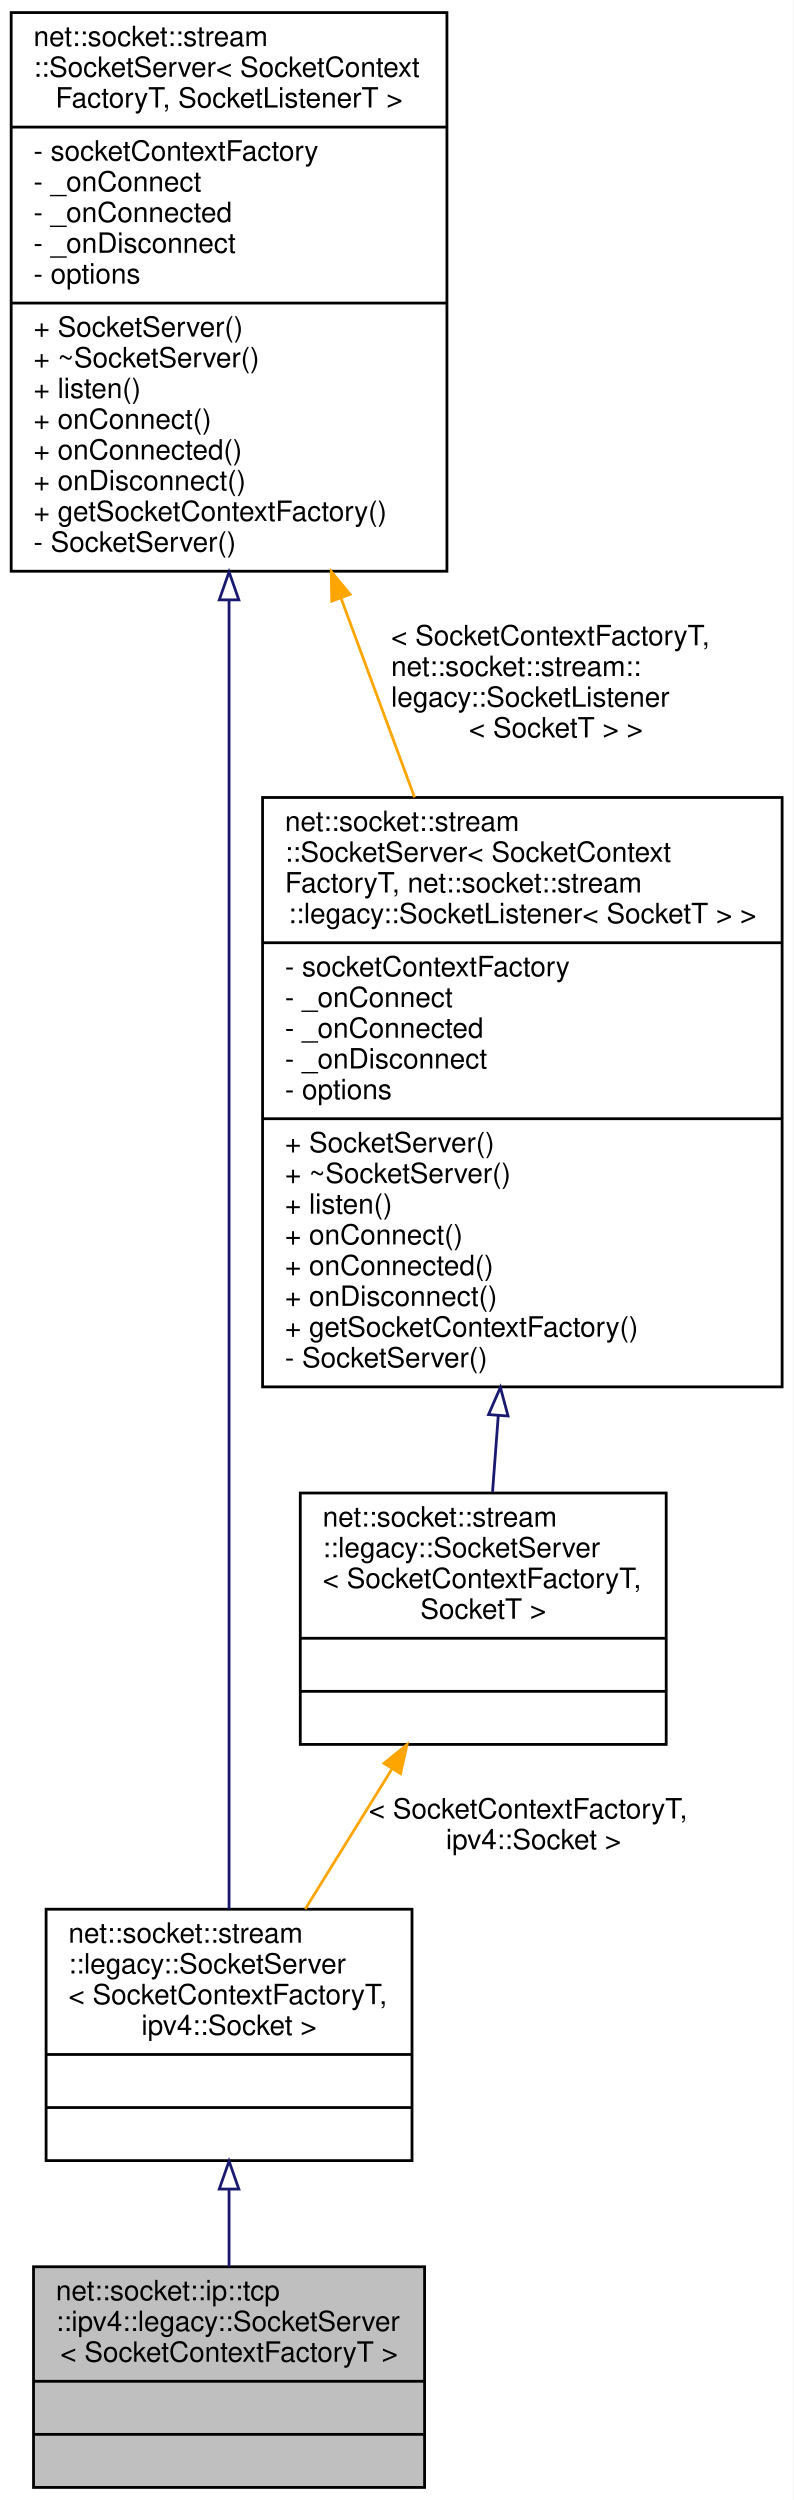
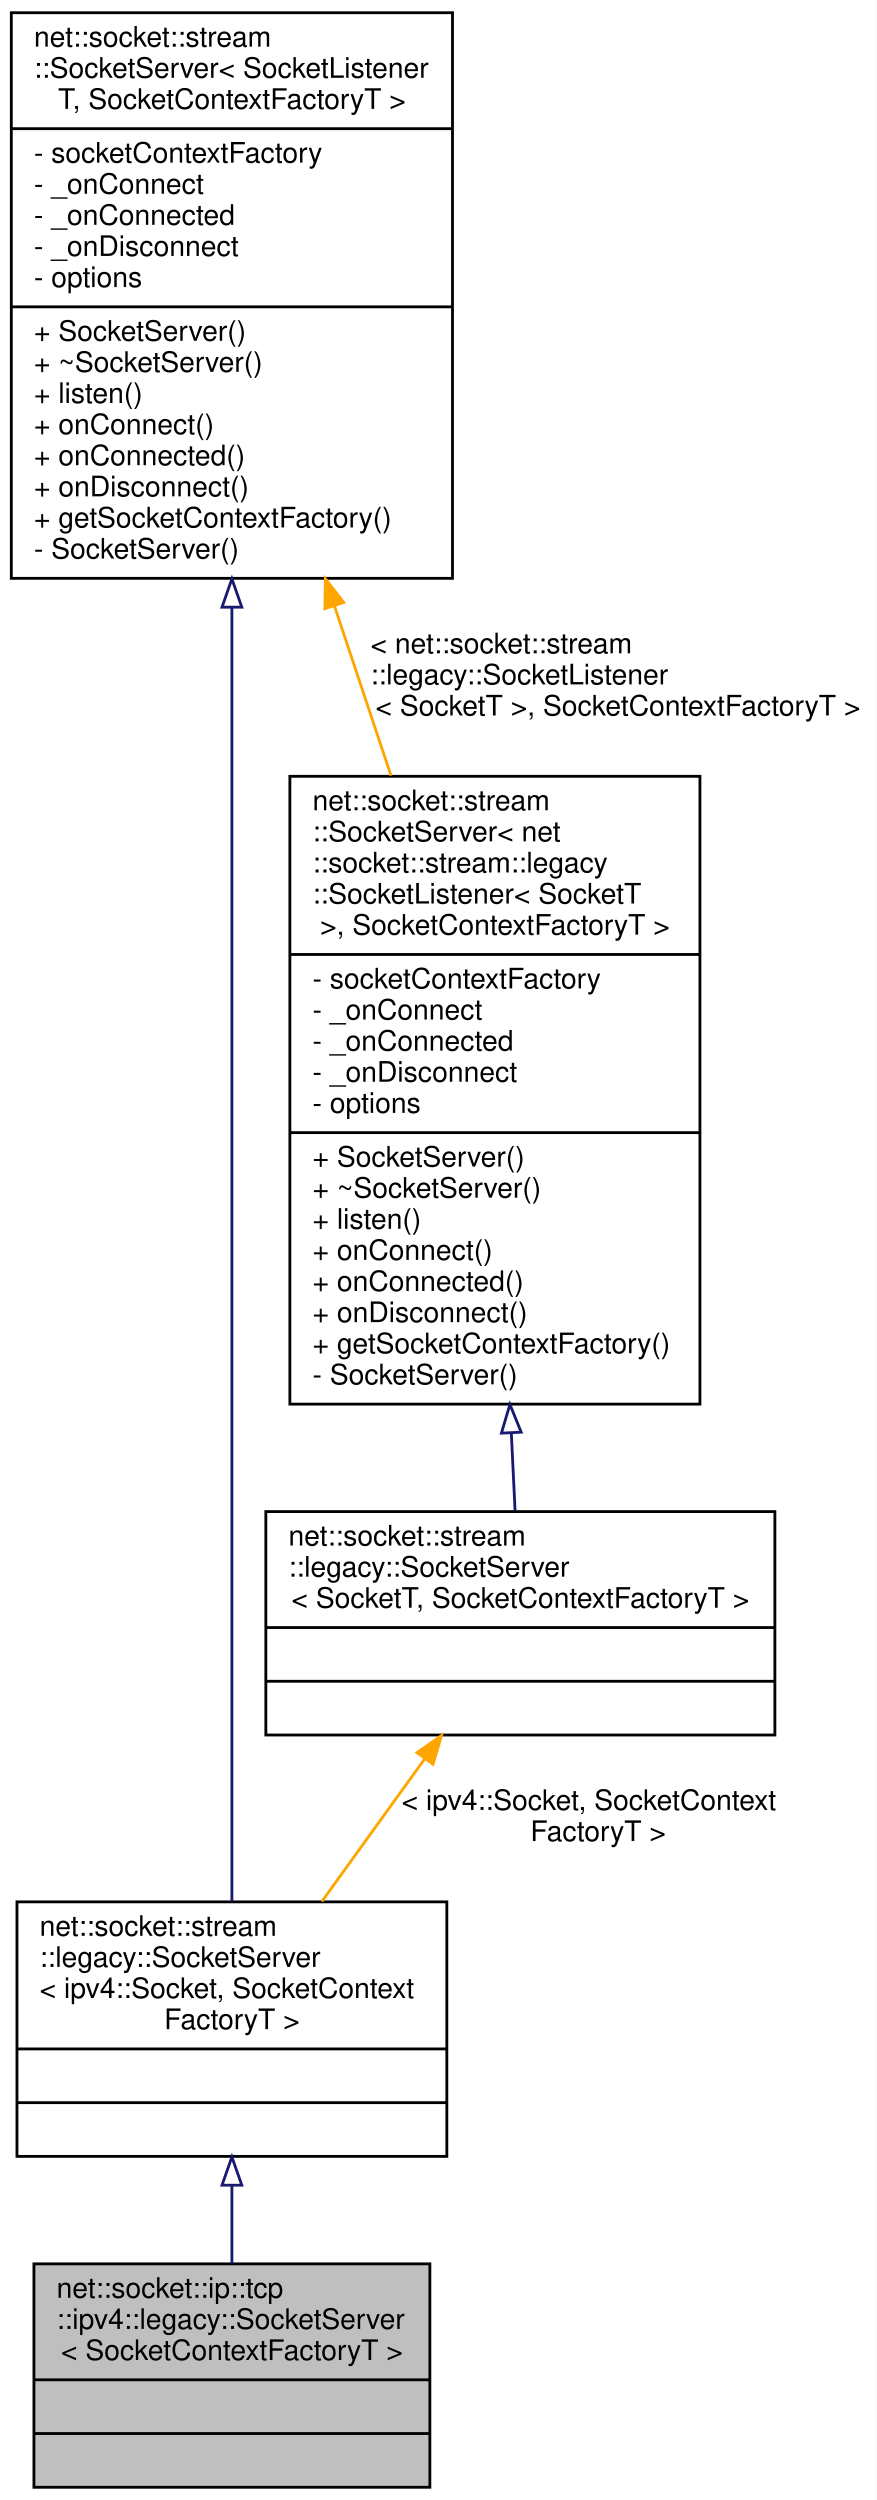
- <svg xmlns="http://www.w3.org/2000/svg" xmlns:xlink="http://www.w3.org/1999/xlink" width="284pt" height="895pt" viewBox="0.00 0.00 284.00 895.00">
-   <g id="graph0" class="graph" transform="scale(1 1) rotate(0) translate(4 891)">
-     <polygon fill="white" stroke="transparent" points="-4,4 -4,-891 280,-891 280,4 -4,4" />
+ <svg xmlns="http://www.w3.org/2000/svg" xmlns:xlink="http://www.w3.org/1999/xlink" width="310pt" height="884pt" viewBox="0.00 0.00 310.00 884.00">
+   <g id="graph0" class="graph" transform="scale(1 1) rotate(0) translate(4 880)">
+     <polygon fill="white" stroke="transparent" points="-4,4 -4,-880 306,-880 306,4 -4,4" />
    <g id="node1" class="node">
      <g id="a_node1">
        <a xlink:title=" ">
          <polygon fill="#bfbfbf" stroke="black" points="8,-0.5 8,-79.5 148,-79.5 148,-0.5 8,-0.5" />
          <text text-anchor="start" x="16" y="-67.5" font-family="Helvetica,sans-Serif" font-size="10.00">net::socket::ip::tcp</text>
          <text text-anchor="start" x="16" y="-56.5" font-family="Helvetica,sans-Serif" font-size="10.00">::ipv4::legacy::SocketServer</text>
          <text text-anchor="middle" x="78" y="-45.5" font-family="Helvetica,sans-Serif" font-size="10.00">&lt; SocketContextFactoryT &gt;</text>
          <polyline fill="none" stroke="black" points="8,-38.5 148,-38.5 " />
          <text text-anchor="middle" x="78" y="-26.5" font-family="Helvetica,sans-Serif" font-size="10.00"> </text>
          <polyline fill="none" stroke="black" points="8,-19.5 148,-19.5 " />
          <text text-anchor="middle" x="78" y="-7.5" font-family="Helvetica,sans-Serif" font-size="10.00"> </text>
        </a>
      </g>
    </g>
    <g id="node2" class="node">
      <g id="a_node2">
        <a xlink:href="classnet_1_1socket_1_1stream_1_1legacy_1_1_socket_server.html" target="_top" xlink:title=" ">
-           <polygon fill="white" stroke="black" points="12.5,-117.5 12.5,-207.5 143.5,-207.5 143.5,-117.5 12.5,-117.5" />
-           <text text-anchor="start" x="20.5" y="-195.5" font-family="Helvetica,sans-Serif" font-size="10.00">net::socket::stream</text>
-           <text text-anchor="start" x="20.5" y="-184.5" font-family="Helvetica,sans-Serif" font-size="10.00">::legacy::SocketServer</text>
-           <text text-anchor="start" x="20.5" y="-173.5" font-family="Helvetica,sans-Serif" font-size="10.00">&lt; SocketContextFactoryT,</text>
-           <text text-anchor="middle" x="78" y="-162.5" font-family="Helvetica,sans-Serif" font-size="10.00"> ipv4::Socket &gt;</text>
-           <polyline fill="none" stroke="black" points="12.5,-155.5 143.5,-155.5 " />
+           <polygon fill="white" stroke="black" points="2,-117.5 2,-207.5 154,-207.5 154,-117.5 2,-117.5" />
+           <text text-anchor="start" x="10" y="-195.5" font-family="Helvetica,sans-Serif" font-size="10.00">net::socket::stream</text>
+           <text text-anchor="start" x="10" y="-184.5" font-family="Helvetica,sans-Serif" font-size="10.00">::legacy::SocketServer</text>
+           <text text-anchor="start" x="10" y="-173.5" font-family="Helvetica,sans-Serif" font-size="10.00">&lt; ipv4::Socket, SocketContext</text>
+           <text text-anchor="middle" x="78" y="-162.5" font-family="Helvetica,sans-Serif" font-size="10.00">FactoryT &gt;</text>
+           <polyline fill="none" stroke="black" points="2,-155.5 154,-155.5 " />
          <text text-anchor="middle" x="78" y="-143.5" font-family="Helvetica,sans-Serif" font-size="10.00"> </text>
-           <polyline fill="none" stroke="black" points="12.5,-136.5 143.5,-136.5 " />
+           <polyline fill="none" stroke="black" points="2,-136.5 154,-136.5 " />
          <text text-anchor="middle" x="78" y="-124.5" font-family="Helvetica,sans-Serif" font-size="10.00"> </text>
        </a>
      </g>
    </g>
    <g id="edge1" class="edge">
      <path fill="none" stroke="midnightblue" d="M78,-107.3C78,-97.97 78,-88.43 78,-79.61" />
      <polygon fill="none" stroke="midnightblue" points="74.5,-107.31 78,-117.31 81.5,-107.31 74.5,-107.31" />
    </g>
    <g id="node3" class="node">
      <g id="a_node3">
        <a xlink:href="classnet_1_1socket_1_1stream_1_1_socket_server.html" target="_top" xlink:title=" ">
-           <polygon fill="white" stroke="black" points="0,-686.5 0,-886.5 156,-886.5 156,-686.5 0,-686.5" />
-           <text text-anchor="start" x="8" y="-874.5" font-family="Helvetica,sans-Serif" font-size="10.00">net::socket::stream</text>
-           <text text-anchor="start" x="8" y="-863.5" font-family="Helvetica,sans-Serif" font-size="10.00">::SocketServer&lt; SocketContext</text>
-           <text text-anchor="middle" x="78" y="-852.5" font-family="Helvetica,sans-Serif" font-size="10.00">FactoryT, SocketListenerT &gt;</text>
-           <polyline fill="none" stroke="black" points="0,-845.5 156,-845.5 " />
-           <text text-anchor="start" x="8" y="-833.5" font-family="Helvetica,sans-Serif" font-size="10.00">- socketContextFactory</text>
-           <text text-anchor="start" x="8" y="-822.5" font-family="Helvetica,sans-Serif" font-size="10.00">- _onConnect</text>
-           <text text-anchor="start" x="8" y="-811.5" font-family="Helvetica,sans-Serif" font-size="10.00">- _onConnected</text>
-           <text text-anchor="start" x="8" y="-800.5" font-family="Helvetica,sans-Serif" font-size="10.00">- _onDisconnect</text>
-           <text text-anchor="start" x="8" y="-789.5" font-family="Helvetica,sans-Serif" font-size="10.00">- options</text>
-           <polyline fill="none" stroke="black" points="0,-782.5 156,-782.5 " />
-           <text text-anchor="start" x="8" y="-770.5" font-family="Helvetica,sans-Serif" font-size="10.00">+ SocketServer()</text>
-           <text text-anchor="start" x="8" y="-759.5" font-family="Helvetica,sans-Serif" font-size="10.00">+ ~SocketServer()</text>
-           <text text-anchor="start" x="8" y="-748.5" font-family="Helvetica,sans-Serif" font-size="10.00">+ listen()</text>
-           <text text-anchor="start" x="8" y="-737.5" font-family="Helvetica,sans-Serif" font-size="10.00">+ onConnect()</text>
-           <text text-anchor="start" x="8" y="-726.5" font-family="Helvetica,sans-Serif" font-size="10.00">+ onConnected()</text>
-           <text text-anchor="start" x="8" y="-715.5" font-family="Helvetica,sans-Serif" font-size="10.00">+ onDisconnect()</text>
-           <text text-anchor="start" x="8" y="-704.5" font-family="Helvetica,sans-Serif" font-size="10.00">+ getSocketContextFactory()</text>
-           <text text-anchor="start" x="8" y="-693.5" font-family="Helvetica,sans-Serif" font-size="10.00">- SocketServer()</text>
+           <polygon fill="white" stroke="black" points="0,-675.5 0,-875.5 156,-875.5 156,-675.5 0,-675.5" />
+           <text text-anchor="start" x="8" y="-863.5" font-family="Helvetica,sans-Serif" font-size="10.00">net::socket::stream</text>
+           <text text-anchor="start" x="8" y="-852.5" font-family="Helvetica,sans-Serif" font-size="10.00">::SocketServer&lt; SocketListener</text>
+           <text text-anchor="middle" x="78" y="-841.5" font-family="Helvetica,sans-Serif" font-size="10.00">T, SocketContextFactoryT &gt;</text>
+           <polyline fill="none" stroke="black" points="0,-834.5 156,-834.5 " />
+           <text text-anchor="start" x="8" y="-822.5" font-family="Helvetica,sans-Serif" font-size="10.00">- socketContextFactory</text>
+           <text text-anchor="start" x="8" y="-811.5" font-family="Helvetica,sans-Serif" font-size="10.00">- _onConnect</text>
+           <text text-anchor="start" x="8" y="-800.5" font-family="Helvetica,sans-Serif" font-size="10.00">- _onConnected</text>
+           <text text-anchor="start" x="8" y="-789.5" font-family="Helvetica,sans-Serif" font-size="10.00">- _onDisconnect</text>
+           <text text-anchor="start" x="8" y="-778.5" font-family="Helvetica,sans-Serif" font-size="10.00">- options</text>
+           <polyline fill="none" stroke="black" points="0,-771.5 156,-771.5 " />
+           <text text-anchor="start" x="8" y="-759.5" font-family="Helvetica,sans-Serif" font-size="10.00">+ SocketServer()</text>
+           <text text-anchor="start" x="8" y="-748.5" font-family="Helvetica,sans-Serif" font-size="10.00">+ ~SocketServer()</text>
+           <text text-anchor="start" x="8" y="-737.5" font-family="Helvetica,sans-Serif" font-size="10.00">+ listen()</text>
+           <text text-anchor="start" x="8" y="-726.5" font-family="Helvetica,sans-Serif" font-size="10.00">+ onConnect()</text>
+           <text text-anchor="start" x="8" y="-715.5" font-family="Helvetica,sans-Serif" font-size="10.00">+ onConnected()</text>
+           <text text-anchor="start" x="8" y="-704.5" font-family="Helvetica,sans-Serif" font-size="10.00">+ onDisconnect()</text>
+           <text text-anchor="start" x="8" y="-693.5" font-family="Helvetica,sans-Serif" font-size="10.00">+ getSocketContextFactory()</text>
+           <text text-anchor="start" x="8" y="-682.5" font-family="Helvetica,sans-Serif" font-size="10.00">- SocketServer()</text>
        </a>
      </g>
    </g>
    <g id="edge2" class="edge">
-       <path fill="none" stroke="midnightblue" d="M78,-676.01C78,-537.14 78,-304.15 78,-207.53" />
-       <polygon fill="none" stroke="midnightblue" points="74.5,-676.25 78,-686.25 81.5,-676.25 74.5,-676.25" />
+       <path fill="none" stroke="midnightblue" d="M78,-665.26C78,-529.05 78,-302.59 78,-207.58" />
+       <polygon fill="none" stroke="midnightblue" points="74.5,-665.31 78,-675.31 81.5,-665.31 74.5,-665.31" />
    </g>
    <g id="node5" class="node">
      <g id="a_node5">
        <a xlink:href="classnet_1_1socket_1_1stream_1_1_socket_server.html" target="_top" xlink:title=" ">
-           <polygon fill="white" stroke="black" points="90,-394.5 90,-605.5 276,-605.5 276,-394.5 90,-394.5" />
-           <text text-anchor="start" x="98" y="-593.5" font-family="Helvetica,sans-Serif" font-size="10.00">net::socket::stream</text>
-           <text text-anchor="start" x="98" y="-582.5" font-family="Helvetica,sans-Serif" font-size="10.00">::SocketServer&lt; SocketContext</text>
-           <text text-anchor="start" x="98" y="-571.5" font-family="Helvetica,sans-Serif" font-size="10.00">FactoryT, net::socket::stream</text>
-           <text text-anchor="middle" x="183" y="-560.5" font-family="Helvetica,sans-Serif" font-size="10.00">::legacy::SocketListener&lt; SocketT &gt; &gt;</text>
-           <polyline fill="none" stroke="black" points="90,-553.5 276,-553.5 " />
-           <text text-anchor="start" x="98" y="-541.5" font-family="Helvetica,sans-Serif" font-size="10.00">- socketContextFactory</text>
-           <text text-anchor="start" x="98" y="-530.5" font-family="Helvetica,sans-Serif" font-size="10.00">- _onConnect</text>
-           <text text-anchor="start" x="98" y="-519.5" font-family="Helvetica,sans-Serif" font-size="10.00">- _onConnected</text>
-           <text text-anchor="start" x="98" y="-508.5" font-family="Helvetica,sans-Serif" font-size="10.00">- _onDisconnect</text>
-           <text text-anchor="start" x="98" y="-497.5" font-family="Helvetica,sans-Serif" font-size="10.00">- options</text>
-           <polyline fill="none" stroke="black" points="90,-490.5 276,-490.5 " />
-           <text text-anchor="start" x="98" y="-478.5" font-family="Helvetica,sans-Serif" font-size="10.00">+ SocketServer()</text>
-           <text text-anchor="start" x="98" y="-467.5" font-family="Helvetica,sans-Serif" font-size="10.00">+ ~SocketServer()</text>
-           <text text-anchor="start" x="98" y="-456.5" font-family="Helvetica,sans-Serif" font-size="10.00">+ listen()</text>
-           <text text-anchor="start" x="98" y="-445.5" font-family="Helvetica,sans-Serif" font-size="10.00">+ onConnect()</text>
-           <text text-anchor="start" x="98" y="-434.5" font-family="Helvetica,sans-Serif" font-size="10.00">+ onConnected()</text>
-           <text text-anchor="start" x="98" y="-423.5" font-family="Helvetica,sans-Serif" font-size="10.00">+ onDisconnect()</text>
-           <text text-anchor="start" x="98" y="-412.5" font-family="Helvetica,sans-Serif" font-size="10.00">+ getSocketContextFactory()</text>
-           <text text-anchor="start" x="98" y="-401.5" font-family="Helvetica,sans-Serif" font-size="10.00">- SocketServer()</text>
+           <polygon fill="white" stroke="black" points="98.5,-383.5 98.5,-605.5 243.5,-605.5 243.5,-383.5 98.5,-383.5" />
+           <text text-anchor="start" x="106.5" y="-593.5" font-family="Helvetica,sans-Serif" font-size="10.00">net::socket::stream</text>
+           <text text-anchor="start" x="106.5" y="-582.5" font-family="Helvetica,sans-Serif" font-size="10.00">::SocketServer&lt; net</text>
+           <text text-anchor="start" x="106.5" y="-571.5" font-family="Helvetica,sans-Serif" font-size="10.00">::socket::stream::legacy</text>
+           <text text-anchor="start" x="106.5" y="-560.5" font-family="Helvetica,sans-Serif" font-size="10.00">::SocketListener&lt; SocketT</text>
+           <text text-anchor="middle" x="171" y="-549.5" font-family="Helvetica,sans-Serif" font-size="10.00"> &gt;, SocketContextFactoryT &gt;</text>
+           <polyline fill="none" stroke="black" points="98.5,-542.5 243.5,-542.5 " />
+           <text text-anchor="start" x="106.5" y="-530.5" font-family="Helvetica,sans-Serif" font-size="10.00">- socketContextFactory</text>
+           <text text-anchor="start" x="106.5" y="-519.5" font-family="Helvetica,sans-Serif" font-size="10.00">- _onConnect</text>
+           <text text-anchor="start" x="106.5" y="-508.5" font-family="Helvetica,sans-Serif" font-size="10.00">- _onConnected</text>
+           <text text-anchor="start" x="106.5" y="-497.5" font-family="Helvetica,sans-Serif" font-size="10.00">- _onDisconnect</text>
+           <text text-anchor="start" x="106.5" y="-486.5" font-family="Helvetica,sans-Serif" font-size="10.00">- options</text>
+           <polyline fill="none" stroke="black" points="98.5,-479.5 243.5,-479.5 " />
+           <text text-anchor="start" x="106.5" y="-467.5" font-family="Helvetica,sans-Serif" font-size="10.00">+ SocketServer()</text>
+           <text text-anchor="start" x="106.5" y="-456.5" font-family="Helvetica,sans-Serif" font-size="10.00">+ ~SocketServer()</text>
+           <text text-anchor="start" x="106.5" y="-445.5" font-family="Helvetica,sans-Serif" font-size="10.00">+ listen()</text>
+           <text text-anchor="start" x="106.5" y="-434.5" font-family="Helvetica,sans-Serif" font-size="10.00">+ onConnect()</text>
+           <text text-anchor="start" x="106.5" y="-423.5" font-family="Helvetica,sans-Serif" font-size="10.00">+ onConnected()</text>
+           <text text-anchor="start" x="106.5" y="-412.5" font-family="Helvetica,sans-Serif" font-size="10.00">+ onDisconnect()</text>
+           <text text-anchor="start" x="106.5" y="-401.5" font-family="Helvetica,sans-Serif" font-size="10.00">+ getSocketContextFactory()</text>
+           <text text-anchor="start" x="106.5" y="-390.5" font-family="Helvetica,sans-Serif" font-size="10.00">- SocketServer()</text>
        </a>
      </g>
    </g>
    <g id="edge5" class="edge">
-       <path fill="none" stroke="orange" d="M118.11,-676.81C126.74,-653.43 135.84,-628.77 144.41,-605.55" />
-       <polygon fill="orange" stroke="orange" points="114.76,-675.8 114.58,-686.4 121.32,-678.23 114.76,-675.8" />
-       <text text-anchor="start" x="136" y="-660" font-family="Helvetica,sans-Serif" font-size="10.00"> &lt; SocketContextFactoryT,</text>
-       <text text-anchor="start" x="136" y="-649" font-family="Helvetica,sans-Serif" font-size="10.00"> net::socket::stream::</text>
-       <text text-anchor="start" x="136" y="-638" font-family="Helvetica,sans-Serif" font-size="10.00">legacy::SocketListener</text>
-       <text text-anchor="middle" x="195" y="-627" font-family="Helvetica,sans-Serif" font-size="10.00">&lt; SocketT &gt; &gt;</text>
+       <path fill="none" stroke="orange" d="M114.25,-665.75C120.82,-646.04 127.68,-625.47 134.26,-605.72" />
+       <polygon fill="orange" stroke="orange" points="110.89,-664.76 111.05,-675.35 117.53,-666.97 110.89,-664.76" />
+       <text text-anchor="start" x="127" y="-649" font-family="Helvetica,sans-Serif" font-size="10.00"> &lt; net::socket::stream</text>
+       <text text-anchor="start" x="127" y="-638" font-family="Helvetica,sans-Serif" font-size="10.00">::legacy::SocketListener</text>
+       <text text-anchor="middle" x="214.5" y="-627" font-family="Helvetica,sans-Serif" font-size="10.00">&lt; SocketT &gt;, SocketContextFactoryT &gt;</text>
    </g>
    <g id="node4" class="node">
      <g id="a_node4">
        <a xlink:href="classnet_1_1socket_1_1stream_1_1legacy_1_1_socket_server.html" target="_top" xlink:title=" ">
-           <polygon fill="white" stroke="black" points="103.5,-266.5 103.5,-356.5 234.5,-356.5 234.5,-266.5 103.5,-266.5" />
-           <text text-anchor="start" x="111.5" y="-344.5" font-family="Helvetica,sans-Serif" font-size="10.00">net::socket::stream</text>
-           <text text-anchor="start" x="111.5" y="-333.5" font-family="Helvetica,sans-Serif" font-size="10.00">::legacy::SocketServer</text>
-           <text text-anchor="start" x="111.5" y="-322.5" font-family="Helvetica,sans-Serif" font-size="10.00">&lt; SocketContextFactoryT,</text>
-           <text text-anchor="middle" x="169" y="-311.5" font-family="Helvetica,sans-Serif" font-size="10.00"> SocketT &gt;</text>
-           <polyline fill="none" stroke="black" points="103.5,-304.5 234.5,-304.5 " />
-           <text text-anchor="middle" x="169" y="-292.5" font-family="Helvetica,sans-Serif" font-size="10.00"> </text>
-           <polyline fill="none" stroke="black" points="103.5,-285.5 234.5,-285.5 " />
-           <text text-anchor="middle" x="169" y="-273.5" font-family="Helvetica,sans-Serif" font-size="10.00"> </text>
+           <polygon fill="white" stroke="black" points="90,-266.5 90,-345.5 270,-345.5 270,-266.5 90,-266.5" />
+           <text text-anchor="start" x="98" y="-333.5" font-family="Helvetica,sans-Serif" font-size="10.00">net::socket::stream</text>
+           <text text-anchor="start" x="98" y="-322.5" font-family="Helvetica,sans-Serif" font-size="10.00">::legacy::SocketServer</text>
+           <text text-anchor="middle" x="180" y="-311.5" font-family="Helvetica,sans-Serif" font-size="10.00">&lt; SocketT, SocketContextFactoryT &gt;</text>
+           <polyline fill="none" stroke="black" points="90,-304.5 270,-304.5 " />
+           <text text-anchor="middle" x="180" y="-292.5" font-family="Helvetica,sans-Serif" font-size="10.00"> </text>
+           <polyline fill="none" stroke="black" points="90,-285.5 270,-285.5 " />
+           <text text-anchor="middle" x="180" y="-273.5" font-family="Helvetica,sans-Serif" font-size="10.00"> </text>
        </a>
      </g>
    </g>
    <g id="edge3" class="edge">
-       <path fill="none" stroke="orange" d="M136.18,-257.48C126.04,-241.11 115,-223.27 105.28,-207.57" />
-       <polygon fill="orange" stroke="orange" points="133.46,-259.73 141.7,-266.4 139.41,-256.05 133.46,-259.73" />
-       <text text-anchor="start" x="128" y="-240" font-family="Helvetica,sans-Serif" font-size="10.00"> &lt; SocketContextFactoryT,</text>
-       <text text-anchor="middle" x="187" y="-229" font-family="Helvetica,sans-Serif" font-size="10.00"> ipv4::Socket &gt;</text>
+       <path fill="none" stroke="orange" d="M146.14,-258.03C134.43,-241.78 121.35,-223.63 109.8,-207.62" />
+       <polygon fill="orange" stroke="orange" points="143.44,-260.27 152.13,-266.33 149.12,-256.18 143.44,-260.27" />
+       <text text-anchor="start" x="138" y="-240" font-family="Helvetica,sans-Serif" font-size="10.00"> &lt; ipv4::Socket, SocketContext</text>
+       <text text-anchor="middle" x="207.5" y="-229" font-family="Helvetica,sans-Serif" font-size="10.00">FactoryT &gt;</text>
    </g>
    <g id="edge4" class="edge">
-       <path fill="none" stroke="midnightblue" d="M174.38,-384.23C173.67,-374.67 172.97,-365.42 172.33,-356.93" />
-       <polygon fill="none" stroke="midnightblue" points="170.9,-384.59 175.14,-394.3 177.88,-384.07 170.9,-384.59" />
+       <path fill="none" stroke="midnightblue" d="M176.81,-373.14C177.28,-363.43 177.72,-354.15 178.13,-345.78" />
+       <polygon fill="none" stroke="midnightblue" points="173.3,-373.24 176.31,-383.39 180.29,-373.58 173.3,-373.24" />
    </g>
  </g>
</svg>
